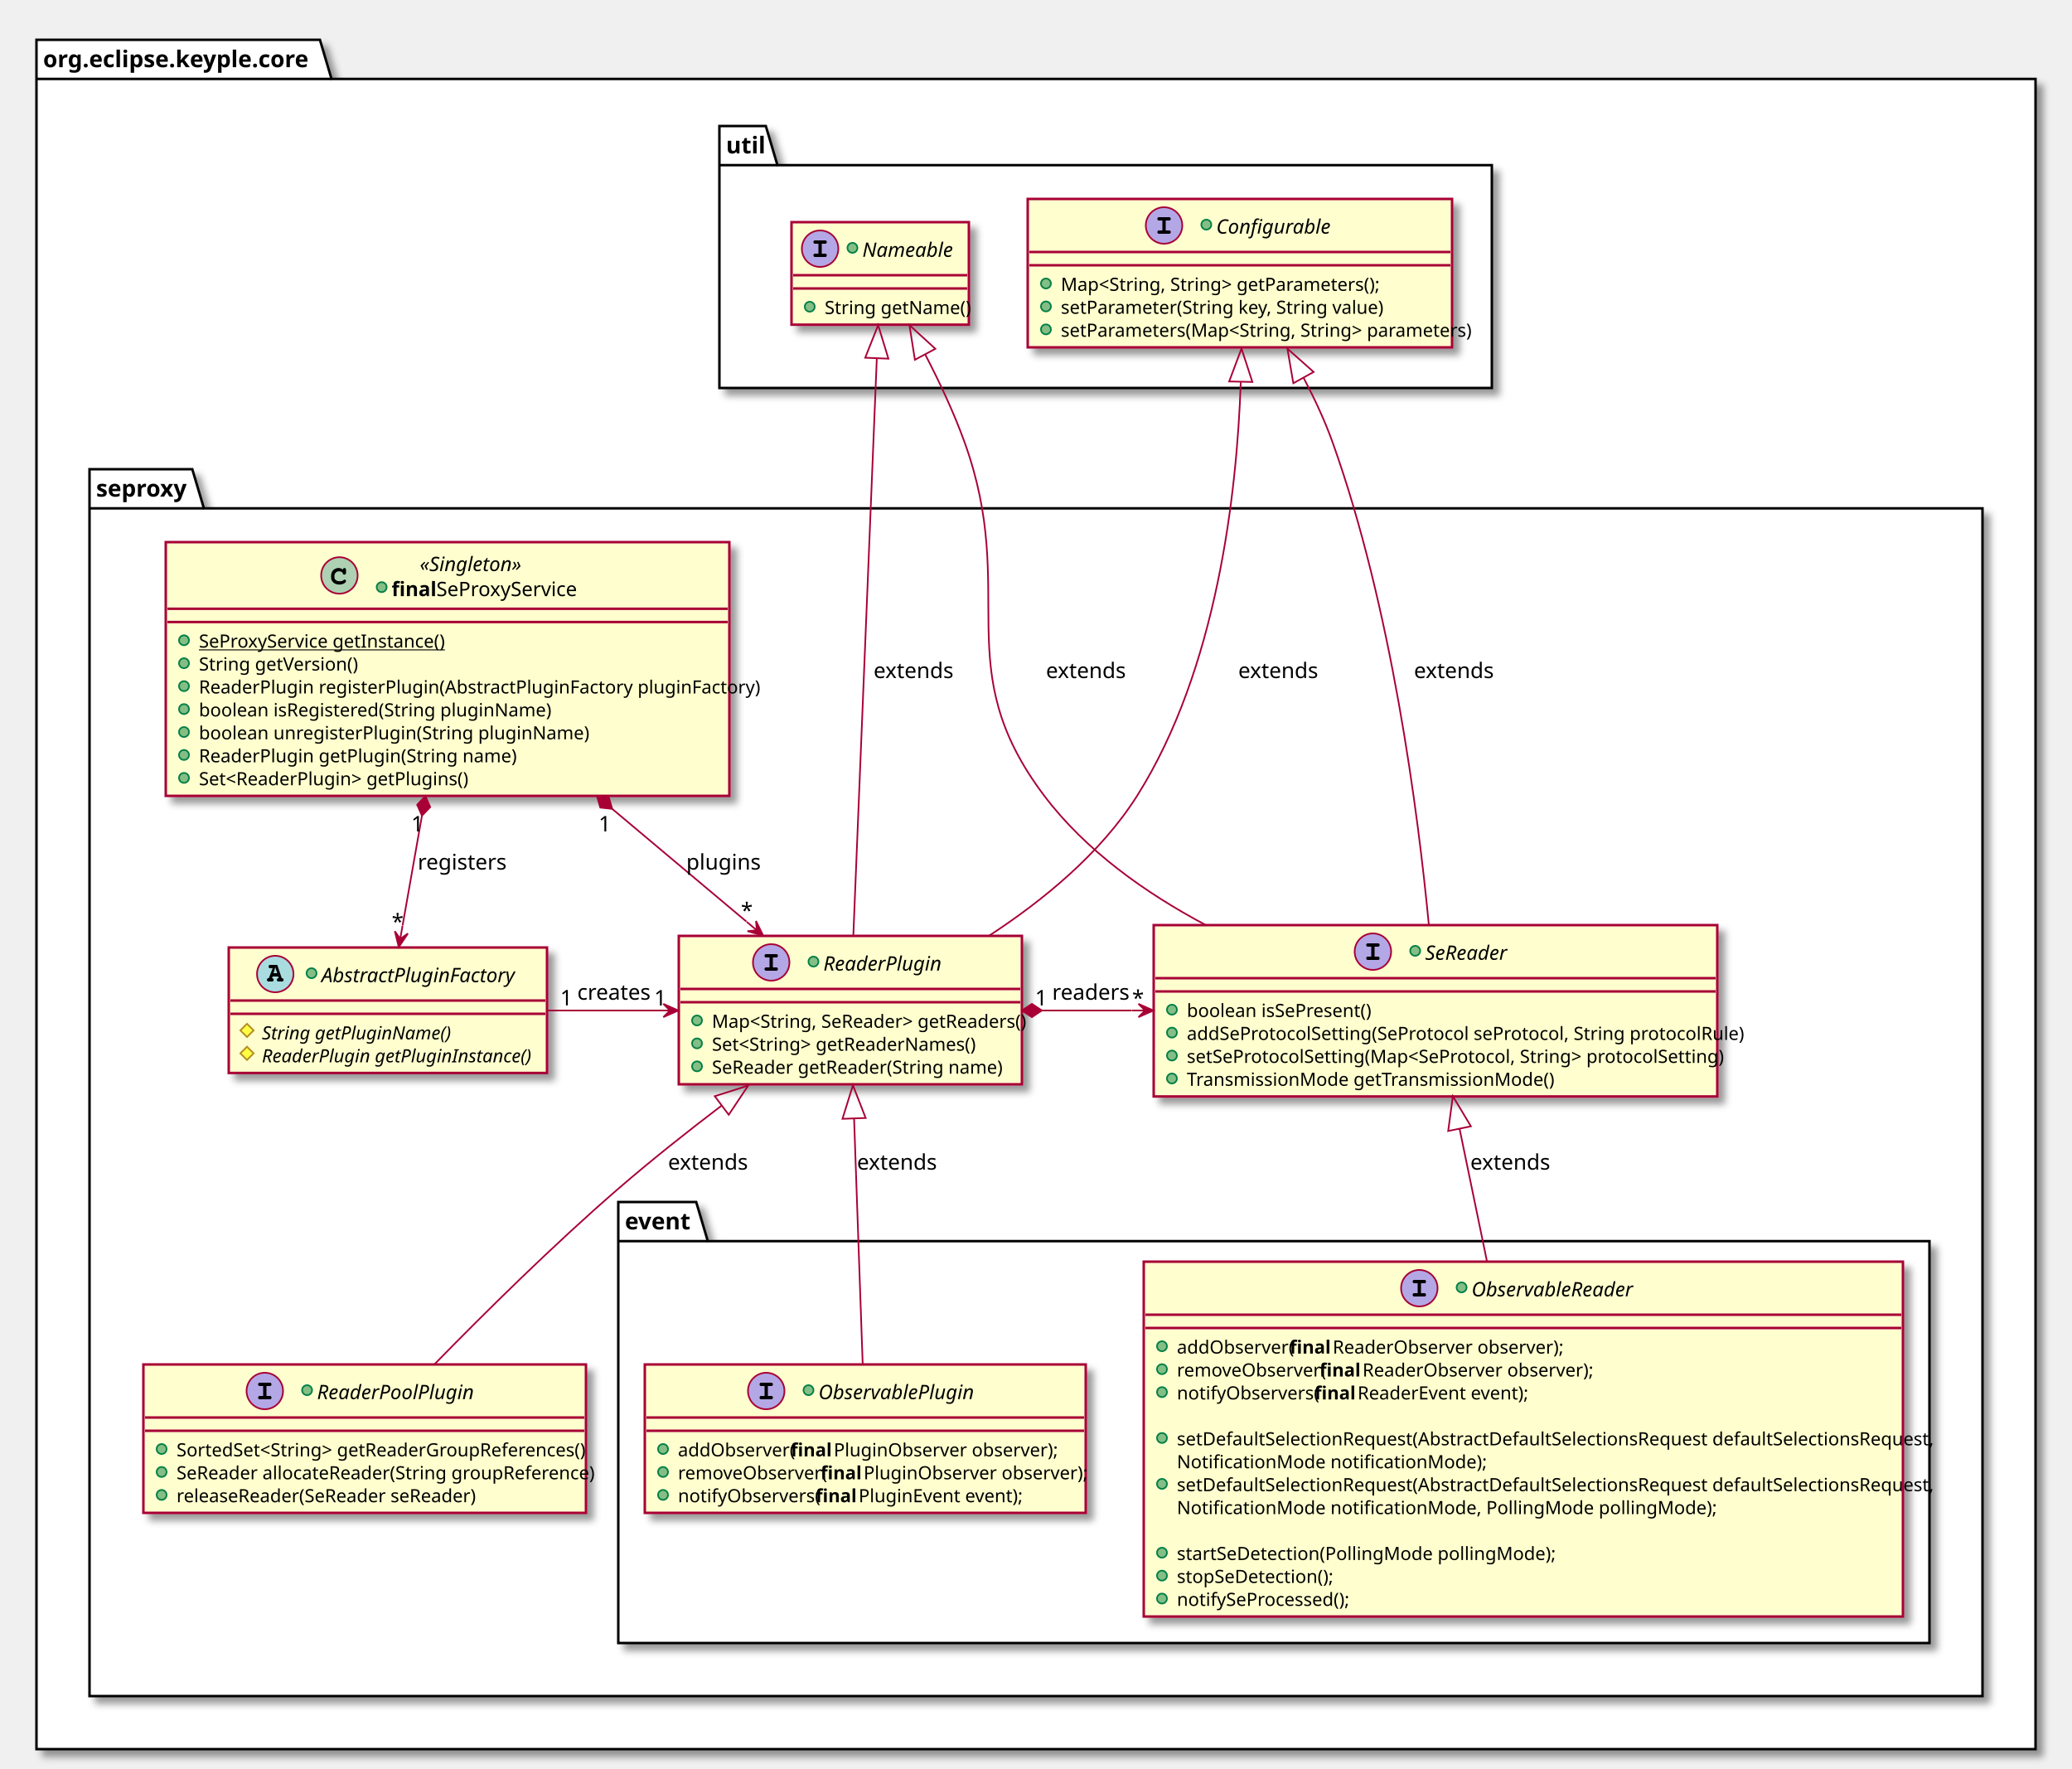
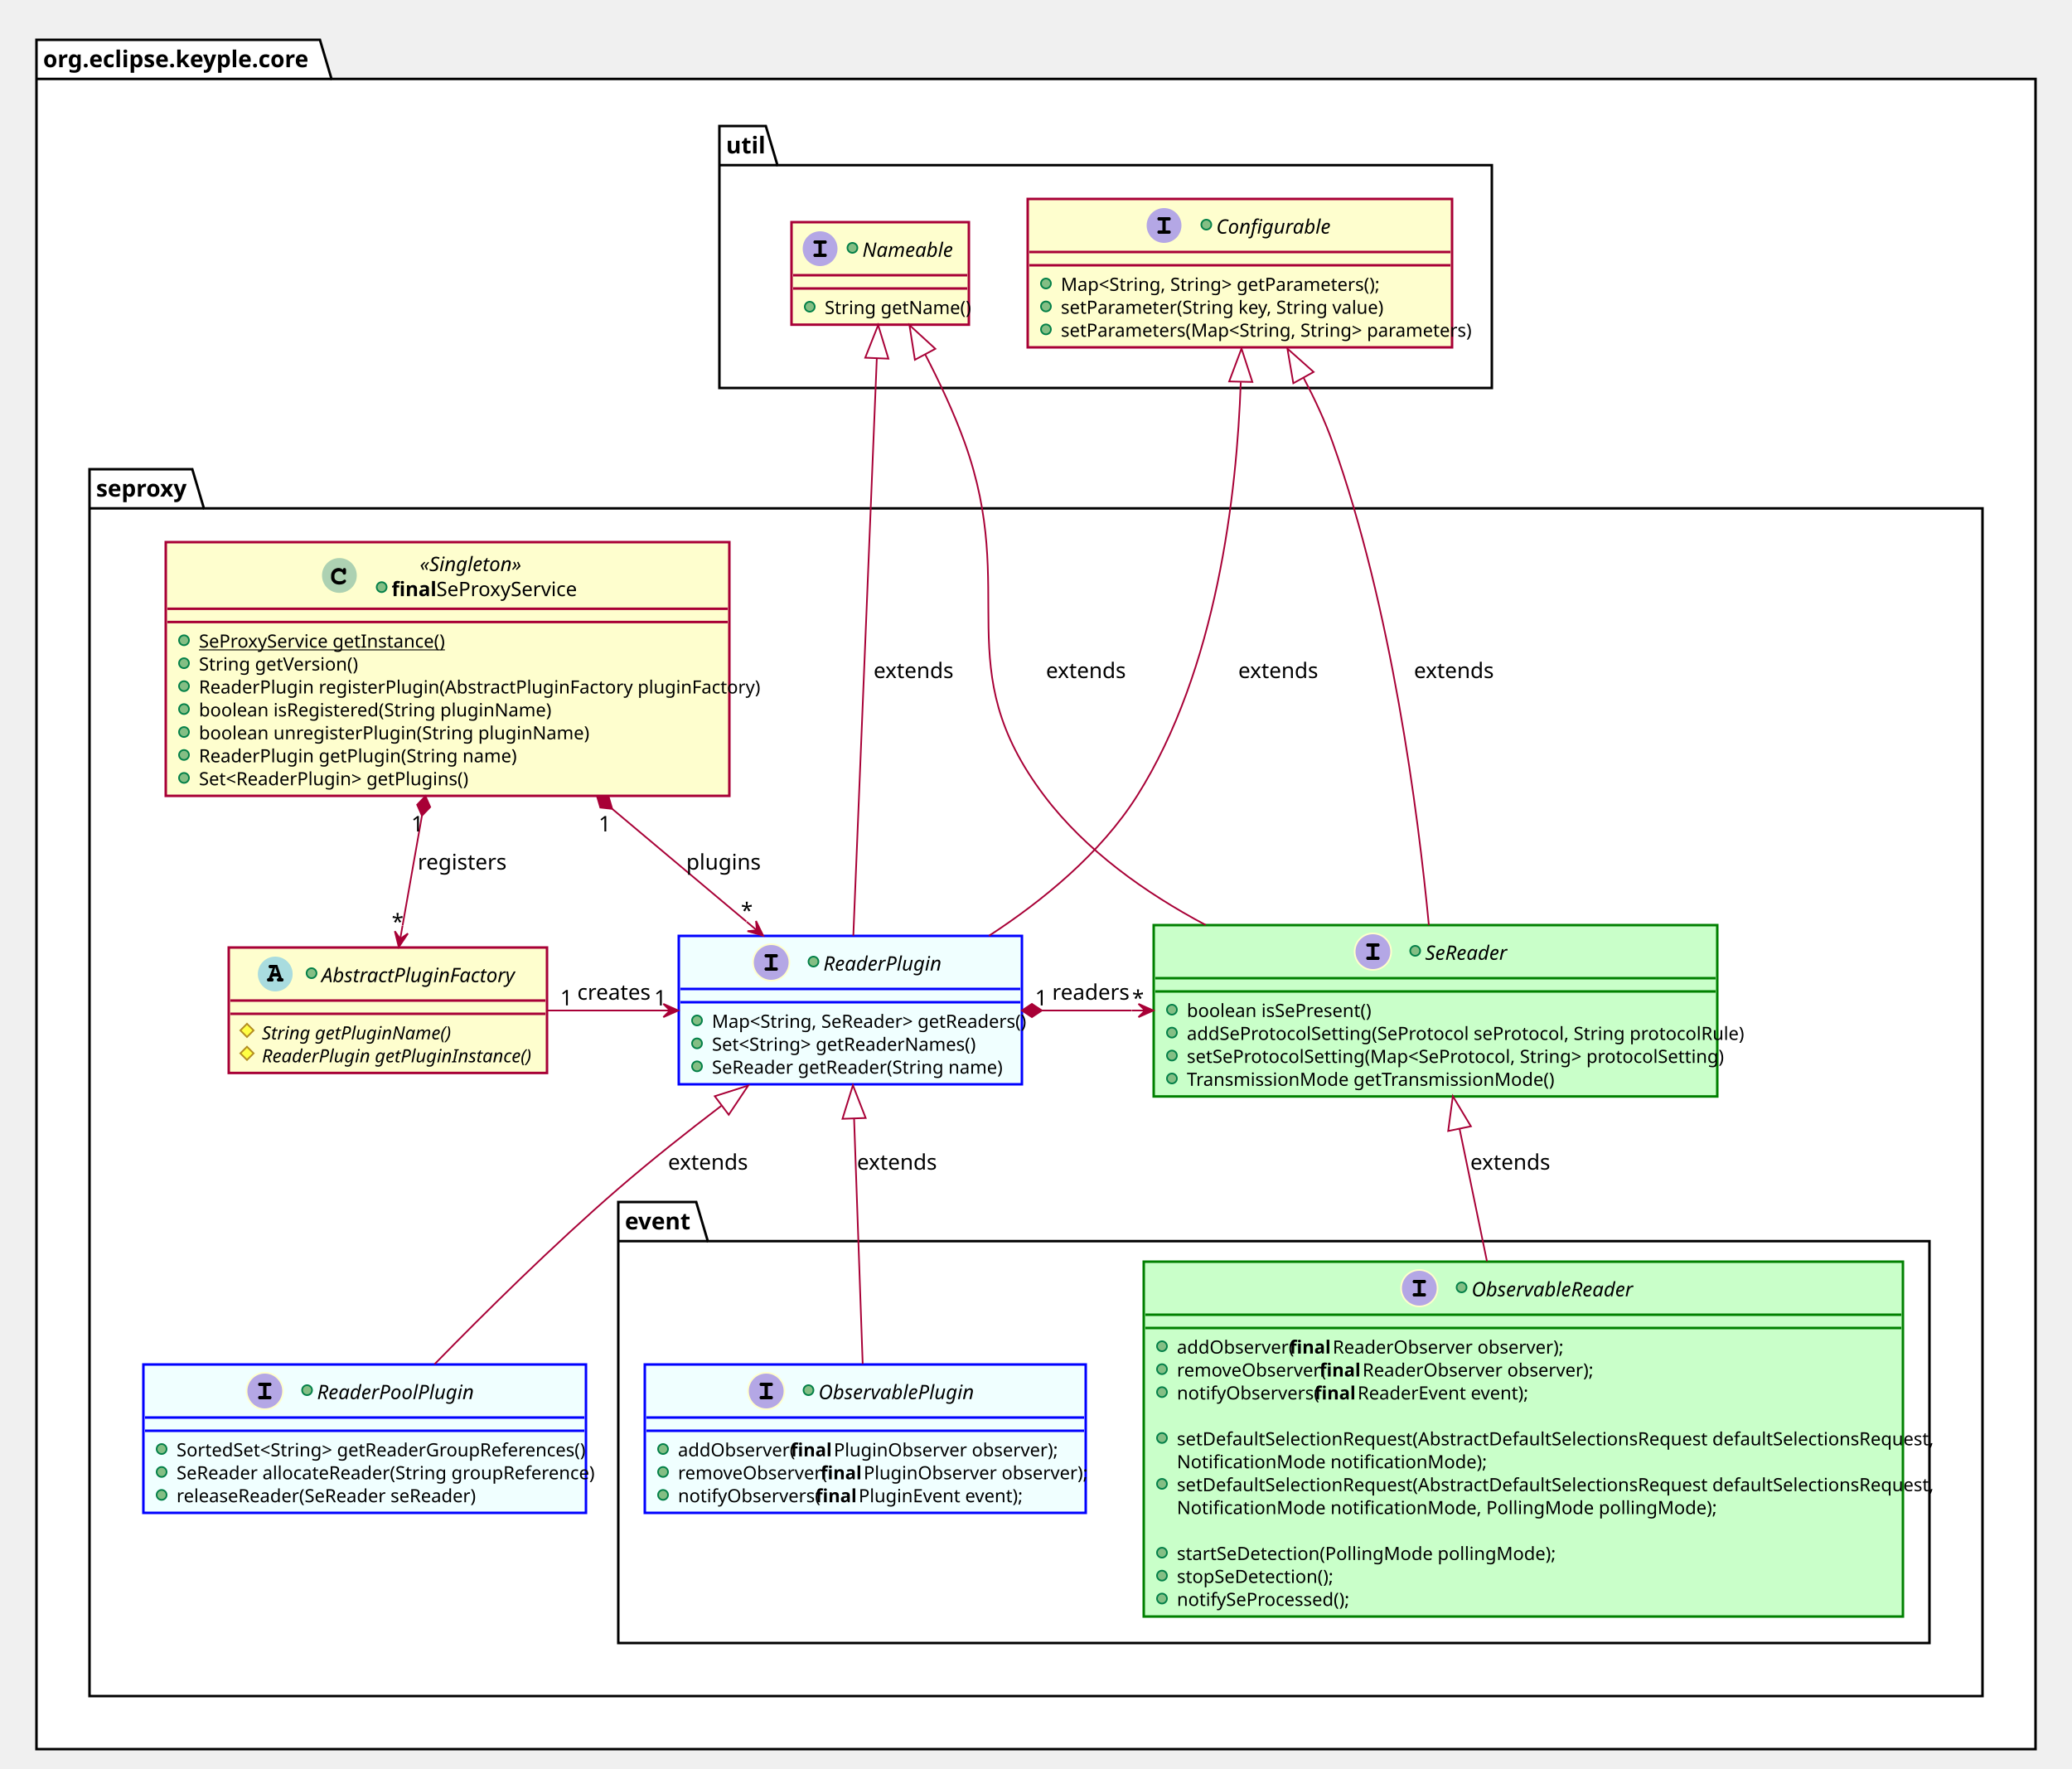
<svg xmlns="http://www.w3.org/2000/svg" contentScriptType="application/ecmascript" contentStyleType="text/css" height="1067px" preserveAspectRatio="none" style="width:1250px;height:1067px;" version="1.1" viewBox="0 0 1250 1067" width="1250px" zoomAndPan="magnify">
-   <defs>
-     <filter height="300%" id="f1w9ddaqijl6zx" width="300%" x="-1" y="-1">
-       <feGaussianBlur result="blurOut" stdDeviation="2.0" />
-       <feColorMatrix in="blurOut" result="blurOut2" type="matrix" values="0 0 0 0 0 0 0 0 0 0 0 0 0 0 0 0 0 0 .4 0" />
-       <feOffset dx="4.0" dy="4.0" in="blurOut2" result="blurOut3" />
-       <feBlend in="SourceGraphic" in2="blurOut3" mode="normal" />
-     </filter>
-   </defs>
+   <defs />
  <g>
-     <polygon fill="#FFFFFF" filter="url(#f1w9ddaqijl6zx)" points="22,24,193,24,200,47.609,1228,47.609,1228,1055,22,1055,22,24" style="stroke: #000000; stroke-width: 1.5;" />
+     <polygon fill="#FFFFFF" points="22,24,193,24,200,47.609,1228,47.609,1228,1055,22,1055,22,24" style="stroke: #000000; stroke-width: 1.5;" />
    <line style="stroke: #000000; stroke-width: 1.5;" x1="22" x2="200" y1="47.609" y2="47.609" />
    <text fill="#000000" font-family="sans-serif" font-size="14" font-weight="bold" lengthAdjust="spacingAndGlyphs" textLength="165" x="26" y="40.533">org.eclipse.keyple.core</text>
-     <polygon fill="#FFFFFF" filter="url(#f1w9ddaqijl6zx)" points="434,76,462,76,469,99.609,900,99.609,900,234,434,234,434,76" style="stroke: #000000; stroke-width: 1.5;" />
+     <polygon fill="#FFFFFF" points="434,76,462,76,469,99.609,900,99.609,900,234,434,234,434,76" style="stroke: #000000; stroke-width: 1.5;" />
    <line style="stroke: #000000; stroke-width: 1.5;" x1="434" x2="469" y1="99.609" y2="99.609" />
    <text fill="#000000" font-family="sans-serif" font-size="14" font-weight="bold" lengthAdjust="spacingAndGlyphs" textLength="22" x="438" y="92.533">util</text>
-     <polygon fill="#FFFFFF" filter="url(#f1w9ddaqijl6zx)" points="54,283,116,283,123,306.609,1196,306.609,1196,1023,54,1023,54,283" style="stroke: #000000; stroke-width: 1.5;" />
+     <polygon fill="#FFFFFF" points="54,283,116,283,123,306.609,1196,306.609,1196,1023,54,1023,54,283" style="stroke: #000000; stroke-width: 1.5;" />
    <line style="stroke: #000000; stroke-width: 1.5;" x1="54" x2="123" y1="306.609" y2="306.609" />
    <text fill="#000000" font-family="sans-serif" font-size="14" font-weight="bold" lengthAdjust="spacingAndGlyphs" textLength="56" x="58" y="299.533">seproxy</text>
-     <polygon fill="#FFFFFF" filter="url(#f1w9ddaqijl6zx)" points="373,725,420,725,427,748.609,1164,748.609,1164,991,373,991,373,725" style="stroke: #000000; stroke-width: 1.5;" />
+     <polygon fill="#FFFFFF" points="373,725,420,725,427,748.609,1164,748.609,1164,991,373,991,373,725" style="stroke: #000000; stroke-width: 1.5;" />
    <line style="stroke: #000000; stroke-width: 1.5;" x1="373" x2="427" y1="748.609" y2="748.609" />
    <text fill="#000000" font-family="sans-serif" font-size="14" font-weight="bold" lengthAdjust="spacingAndGlyphs" textLength="41" x="377" y="741.533">event</text>
-     <rect fill="#FEFECE" filter="url(#f1w9ddaqijl6zx)" height="61.836" id="Nameable" style="stroke: #A80036; stroke-width: 1.5;" width="107" x="477.5" y="134" />
-     <ellipse cx="494.75" cy="150" fill="#B4A7E5" rx="11" ry="11" style="stroke: #A80036; stroke-width: 1.0;" />
+     <rect fill="#FEFECE" height="61.836" id="Nameable" style="stroke: #A80036; stroke-width: 1.5;" width="107" x="477.5" y="134" />
+     <ellipse cx="494.75" cy="150" fill="#B4A7E5" rx="11" ry="11" style="stroke: #FFFFCC; stroke-width: 1.0;" />
    <path d="M495.75,147 L495.75,153 L497.75,153 L498.234,153 L498.75,153.625 L498.75,154 L498.75,154.375 L498.234,155 L497.75,155 L491.75,155 L491.266,155 L490.75,154.375 L490.75,154 L490.75,153.625 L491.266,153 L491.75,153 L493.75,153 L493.75,147 L491.75,147 L491.266,147 L490.75,146.375 L490.75,146 L490.75,145.625 L491.266,145 L491.75,145 L497.75,145 L498.234,145 L498.75,145.625 L498.75,146 L498.75,146.375 L498.234,147 L497.75,147 L495.75,147 Z " />
    <ellipse cx="514.25" cy="149.5" fill="#84BE84" rx="3" ry="3" style="stroke: #038048; stroke-width: 1.0;" />
    <text fill="#000000" font-family="sans-serif" font-size="12" font-style="italic" lengthAdjust="spacingAndGlyphs" textLength="59" x="520.25" y="154.91">Nameable</text>
    <line style="stroke: #A80036; stroke-width: 1.5;" x1="478.5" x2="583.5" y1="166" y2="166" />
    <line style="stroke: #A80036; stroke-width: 1.5;" x1="478.5" x2="583.5" y1="174" y2="174" />
    <ellipse cx="488.5" cy="185" fill="#84BE84" rx="3" ry="3" style="stroke: #038048; stroke-width: 1.0;" />
    <text fill="#000000" font-family="sans-serif" font-size="11" lengthAdjust="spacingAndGlyphs" textLength="81" x="497.5" y="189.419">String getName()</text>
-     <rect fill="#FEFECE" filter="url(#f1w9ddaqijl6zx)" height="89.508" id="Configurable" style="stroke: #A80036; stroke-width: 1.5;" width="256" x="620" y="120" />
-     <ellipse cx="702.25" cy="136" fill="#B4A7E5" rx="11" ry="11" style="stroke: #A80036; stroke-width: 1.0;" />
+     <rect fill="#FEFECE" height="89.508" id="Configurable" style="stroke: #A80036; stroke-width: 1.5;" width="256" x="620" y="120" />
+     <ellipse cx="702.25" cy="136" fill="#B4A7E5" rx="11" ry="11" style="stroke: #FFFFCC; stroke-width: 1.0;" />
    <path d="M703.25,133 L703.25,139 L705.25,139 L705.734,139 L706.25,139.625 L706.25,140 L706.25,140.375 L705.734,141 L705.25,141 L699.25,141 L698.766,141 L698.25,140.375 L698.25,140 L698.25,139.625 L698.766,139 L699.25,139 L701.25,139 L701.25,133 L699.25,133 L698.766,133 L698.25,132.375 L698.25,132 L698.25,131.625 L698.766,131 L699.25,131 L705.25,131 L705.734,131 L706.25,131.625 L706.25,132 L706.25,132.375 L705.734,133 L705.25,133 L703.25,133 Z " />
    <ellipse cx="727.75" cy="135.5" fill="#84BE84" rx="3" ry="3" style="stroke: #038048; stroke-width: 1.0;" />
    <text fill="#000000" font-family="sans-serif" font-size="12" font-style="italic" lengthAdjust="spacingAndGlyphs" textLength="72" x="733.75" y="140.91">Configurable</text>
    <line style="stroke: #A80036; stroke-width: 1.5;" x1="621" x2="875" y1="152" y2="152" />
    <line style="stroke: #A80036; stroke-width: 1.5;" x1="621" x2="875" y1="160" y2="160" />
    <ellipse cx="631" cy="171" fill="#84BE84" rx="3" ry="3" style="stroke: #038048; stroke-width: 1.0;" />
    <text fill="#000000" font-family="sans-serif" font-size="11" lengthAdjust="spacingAndGlyphs" textLength="178" x="640" y="175.419">Map&lt;String, String&gt; getParameters();</text>
    <ellipse cx="631" cy="184.836" fill="#84BE84" rx="3" ry="3" style="stroke: #038048; stroke-width: 1.0;" />
    <text fill="#000000" font-family="sans-serif" font-size="11" lengthAdjust="spacingAndGlyphs" textLength="183" x="640" y="189.255">setParameter(String key, String value)</text>
    <ellipse cx="631" cy="198.672" fill="#84BE84" rx="3" ry="3" style="stroke: #038048; stroke-width: 1.0;" />
    <text fill="#000000" font-family="sans-serif" font-size="11" lengthAdjust="spacingAndGlyphs" textLength="230" x="640" y="203.091">setParameters(Map&lt;String, String&gt; parameters)</text>
-     <rect fill="#FEFECE" filter="url(#f1w9ddaqijl6zx)" height="153.039" id="SeProxyService" style="stroke: #A80036; stroke-width: 1.5;" width="340" x="100" y="327" />
-     <ellipse cx="204.75" cy="347.094" fill="#ADD1B2" rx="11" ry="11" style="stroke: #A80036; stroke-width: 1.0;" />
+     <rect fill="#FEFECE" height="153.039" id="SeProxyService" style="stroke: #A80036; stroke-width: 1.5;" width="340" x="100" y="327" />
+     <ellipse cx="204.75" cy="347.094" fill="#ADD1B2" rx="11" ry="11" style="stroke: #FFFFCC; stroke-width: 1.0;" />
    <path d="M206.75,343.594 Q206.953,343.094 207.188,342.844 Q207.422,342.594 207.688,342.594 Q208.156,342.594 208.453,342.875 Q208.75,343.156 208.75,343.812 L208.75,345.375 Q208.75,346.031 208.469,346.312 Q208.188,346.594 207.75,346.594 Q207.359,346.594 207.109,346.422 Q206.859,346.25 206.75,345.797 Q206.703,345.484 206.531,345.312 Q206.219,344.984 205.656,344.797 Q205.094,344.594 204.531,344.594 Q203.828,344.594 203.234,344.875 Q202.656,345.156 202.203,345.781 Q201.75,346.406 201.75,347.266 L201.75,348.188 Q201.75,349.219 202.594,349.906 Q203.438,350.594 204.938,350.594 Q205.828,350.594 206.453,350.391 Q206.812,350.281 207.219,349.922 Q207.484,349.719 207.625,349.656 Q207.766,349.594 207.938,349.594 Q208.266,349.594 208.5,349.859 Q208.75,350.109 208.75,350.469 Q208.75,350.812 208.406,351.219 Q207.906,351.812 207.109,352.141 Q206.062,352.594 204.781,352.594 Q203.281,352.594 202.078,352 Q201.109,351.531 200.422,350.516 Q199.75,349.5 199.75,348.297 L199.75,347.203 Q199.75,345.953 200.344,344.859 Q200.953,343.766 202,343.188 Q203.062,342.594 204.25,342.594 Q204.969,342.594 205.594,342.844 Q206.219,343.094 206.75,343.594 Z " />
    <text fill="#000000" font-family="sans-serif" font-size="12" font-style="italic" lengthAdjust="spacingAndGlyphs" textLength="66" x="253.25" y="344.457">«Singleton»</text>
    <ellipse cx="230.25" cy="354.141" fill="#84BE84" rx="3" ry="3" style="stroke: #038048; stroke-width: 1.0;" />
    <text fill="#000000" font-family="sans-serif" font-size="12" font-weight="bold" lengthAdjust="spacingAndGlyphs" textLength="24" x="236.25" y="359.551">final</text>
    <text fill="#000000" font-family="sans-serif" font-size="12" lengthAdjust="spacingAndGlyphs" textLength="84" x="263.25" y="359.551">SeProxyService</text>
    <line style="stroke: #A80036; stroke-width: 1.5;" x1="101" x2="439" y1="367.188" y2="367.188" />
    <line style="stroke: #A80036; stroke-width: 1.5;" x1="101" x2="439" y1="375.188" y2="375.188" />
    <ellipse cx="111" cy="386.188" fill="#84BE84" rx="3" ry="3" style="stroke: #038048; stroke-width: 1.0;" />
    <text fill="#000000" font-family="sans-serif" font-size="11" lengthAdjust="spacingAndGlyphs" text-decoration="underline" textLength="145" x="120" y="390.606">SeProxyService getInstance()</text>
    <ellipse cx="111" cy="400.023" fill="#84BE84" rx="3" ry="3" style="stroke: #038048; stroke-width: 1.0;" />
    <text fill="#000000" font-family="sans-serif" font-size="11" lengthAdjust="spacingAndGlyphs" textLength="92" x="120" y="404.442">String getVersion()</text>
    <ellipse cx="111" cy="413.859" fill="#84BE84" rx="3" ry="3" style="stroke: #038048; stroke-width: 1.0;" />
    <text fill="#000000" font-family="sans-serif" font-size="11" lengthAdjust="spacingAndGlyphs" textLength="314" x="120" y="418.278">ReaderPlugin registerPlugin(AbstractPluginFactory pluginFactory)</text>
    <ellipse cx="111" cy="427.695" fill="#84BE84" rx="3" ry="3" style="stroke: #038048; stroke-width: 1.0;" />
    <text fill="#000000" font-family="sans-serif" font-size="11" lengthAdjust="spacingAndGlyphs" textLength="195" x="120" y="432.114">boolean isRegistered(String pluginName)</text>
    <ellipse cx="111" cy="441.531" fill="#84BE84" rx="3" ry="3" style="stroke: #038048; stroke-width: 1.0;" />
    <text fill="#000000" font-family="sans-serif" font-size="11" lengthAdjust="spacingAndGlyphs" textLength="212" x="120" y="445.95">boolean unregisterPlugin(String pluginName)</text>
    <ellipse cx="111" cy="455.367" fill="#84BE84" rx="3" ry="3" style="stroke: #038048; stroke-width: 1.0;" />
    <text fill="#000000" font-family="sans-serif" font-size="11" lengthAdjust="spacingAndGlyphs" textLength="174" x="120" y="459.786">ReaderPlugin getPlugin(String name)</text>
    <ellipse cx="111" cy="469.203" fill="#84BE84" rx="3" ry="3" style="stroke: #038048; stroke-width: 1.0;" />
    <text fill="#000000" font-family="sans-serif" font-size="11" lengthAdjust="spacingAndGlyphs" textLength="151" x="120" y="473.622">Set&lt;ReaderPlugin&gt; getPlugins()</text>
-     <rect fill="#FEFECE" filter="url(#f1w9ddaqijl6zx)" height="75.672" id="AbstractPluginFactory" style="stroke: #A80036; stroke-width: 1.5;" width="192" x="138" y="571.5" />
-     <ellipse cx="166.05" cy="587.5" fill="#A9DCDF" rx="11" ry="11" style="stroke: #A80036; stroke-width: 1.0;" />
+     <rect fill="#FEFECE" height="75.672" id="AbstractPluginFactory" style="stroke: #A80036; stroke-width: 1.5;" width="192" x="138" y="571.5" />
+     <ellipse cx="166.05" cy="587.5" fill="#A9DCDF" rx="11" ry="11" style="stroke: #FFFFCC; stroke-width: 1.0;" />
    <path d="M167.8,589 L164.503,589 L164.066,590 L164.066,590 L164.534,590 L165.05,590.625 L165.05,591 L165.05,591.375 L164.534,592 L164.066,592 L162.175,592 L161.566,592 L161.05,591.375 L161.05,591 L161.05,590.625 L161.566,590 L162.175,590 L164.488,584 L163.613,584 L162.566,584 L162.05,583.375 L162.05,583 L162.05,582.625 L162.566,582 L163.613,582 L167.284,582 L169.972,590 L170.534,590 L170.534,590 L171.05,590.625 L171.05,591 L171.05,591.375 L170.534,592 L169.972,592 L168.081,592 L167.566,592 L167.05,591.375 L167.05,591 L167.05,590.625 L167.566,590 L168.081,590 L168.081,590 L167.8,589 Z M167.253,587 L166.05,583.422 L165.019,587 L167.253,587 Z " />
    <ellipse cx="187.95" cy="587" fill="#84BE84" rx="3" ry="3" style="stroke: #038048; stroke-width: 1.0;" />
    <text fill="#000000" font-family="sans-serif" font-size="12" font-style="italic" lengthAdjust="spacingAndGlyphs" textLength="120" x="193.95" y="592.41">AbstractPluginFactory</text>
    <line style="stroke: #A80036; stroke-width: 1.5;" x1="139" x2="329" y1="603.5" y2="603.5" />
    <line style="stroke: #A80036; stroke-width: 1.5;" x1="139" x2="329" y1="611.5" y2="611.5" />
    <polygon fill="#FFFF44" points="149,617.5,153,621.5,149,625.5,145,621.5" style="stroke: #B38D22; stroke-width: 1.0;" />
    <text fill="#000000" font-family="sans-serif" font-size="11" font-style="italic" lengthAdjust="spacingAndGlyphs" textLength="115" x="158" y="626.919">String getPluginName()</text>
    <polygon fill="#FFFF44" points="149,631.336,153,635.336,149,639.336,145,635.336" style="stroke: #B38D22; stroke-width: 1.0;" />
    <text fill="#000000" font-family="sans-serif" font-size="11" font-style="italic" lengthAdjust="spacingAndGlyphs" textLength="166" x="158" y="640.755">ReaderPlugin getPluginInstance()</text>
-     <rect fill="#FEFECE" filter="url(#f1w9ddaqijl6zx)" height="89.508" id="ReaderPlugin" style="stroke: #A80036; stroke-width: 1.5;" width="207" x="409.5" y="564.5" />
-     <ellipse cx="465.25" cy="580.5" fill="#B4A7E5" rx="11" ry="11" style="stroke: #A80036; stroke-width: 1.0;" />
+     <rect fill="#F0FFFF" height="89.508" id="ReaderPlugin" style="stroke: #0000FF; stroke-width: 1.5;" width="207" x="409.5" y="564.5" />
+     <ellipse cx="465.25" cy="580.5" fill="#B4A7E5" rx="11" ry="11" style="stroke: #FFFFCC; stroke-width: 1.0;" />
    <path d="M466.25,577.5 L466.25,583.5 L468.25,583.5 L468.734,583.5 L469.25,584.125 L469.25,584.5 L469.25,584.875 L468.734,585.5 L468.25,585.5 L462.25,585.5 L461.766,585.5 L461.25,584.875 L461.25,584.5 L461.25,584.125 L461.766,583.5 L462.25,583.5 L464.25,583.5 L464.25,577.5 L462.25,577.5 L461.766,577.5 L461.25,576.875 L461.25,576.5 L461.25,576.125 L461.766,575.5 L462.25,575.5 L468.25,575.5 L468.734,575.5 L469.25,576.125 L469.25,576.5 L469.25,576.875 L468.734,577.5 L468.25,577.5 L466.25,577.5 Z " />
    <ellipse cx="490.75" cy="580" fill="#84BE84" rx="3" ry="3" style="stroke: #038048; stroke-width: 1.0;" />
    <text fill="#000000" font-family="sans-serif" font-size="12" font-style="italic" lengthAdjust="spacingAndGlyphs" textLength="76" x="496.75" y="585.41">ReaderPlugin</text>
-     <line style="stroke: #A80036; stroke-width: 1.5;" x1="410.5" x2="615.5" y1="596.5" y2="596.5" />
-     <line style="stroke: #A80036; stroke-width: 1.5;" x1="410.5" x2="615.5" y1="604.5" y2="604.5" />
+     <line style="stroke: #0000FF; stroke-width: 1.5;" x1="410.5" x2="615.5" y1="596.5" y2="596.5" />
+     <line style="stroke: #0000FF; stroke-width: 1.5;" x1="410.5" x2="615.5" y1="604.5" y2="604.5" />
    <ellipse cx="420.5" cy="615.5" fill="#84BE84" rx="3" ry="3" style="stroke: #038048; stroke-width: 1.0;" />
    <text fill="#000000" font-family="sans-serif" font-size="11" lengthAdjust="spacingAndGlyphs" textLength="181" x="429.5" y="619.919">Map&lt;String, SeReader&gt; getReaders()</text>
    <ellipse cx="420.5" cy="629.336" fill="#84BE84" rx="3" ry="3" style="stroke: #038048; stroke-width: 1.0;" />
    <text fill="#000000" font-family="sans-serif" font-size="11" lengthAdjust="spacingAndGlyphs" textLength="150" x="429.5" y="633.755">Set&lt;String&gt; getReaderNames()</text>
    <ellipse cx="420.5" cy="643.172" fill="#84BE84" rx="3" ry="3" style="stroke: #038048; stroke-width: 1.0;" />
    <text fill="#000000" font-family="sans-serif" font-size="11" lengthAdjust="spacingAndGlyphs" textLength="166" x="429.5" y="647.591">SeReader getReader(String name)</text>
-     <rect fill="#FEFECE" filter="url(#f1w9ddaqijl6zx)" height="103.344" id="SeReader" style="stroke: #A80036; stroke-width: 1.5;" width="340" x="696" y="558" />
-     <ellipse cx="828.25" cy="574" fill="#B4A7E5" rx="11" ry="11" style="stroke: #A80036; stroke-width: 1.0;" />
+     <rect fill="#C9FFC9" height="103.344" id="SeReader" style="stroke: #008000; stroke-width: 1.5;" width="340" x="696" y="558" />
+     <ellipse cx="828.25" cy="574" fill="#B4A7E5" rx="11" ry="11" style="stroke: #FFFFCC; stroke-width: 1.0;" />
    <path d="M829.25,571 L829.25,577 L831.25,577 L831.734,577 L832.25,577.625 L832.25,578 L832.25,578.375 L831.734,579 L831.25,579 L825.25,579 L824.766,579 L824.25,578.375 L824.25,578 L824.25,577.625 L824.766,577 L825.25,577 L827.25,577 L827.25,571 L825.25,571 L824.766,571 L824.25,570.375 L824.25,570 L824.25,569.625 L824.766,569 L825.25,569 L831.25,569 L831.734,569 L832.25,569.625 L832.25,570 L832.25,570.375 L831.734,571 L831.25,571 L829.25,571 Z " />
    <ellipse cx="853.75" cy="573.5" fill="#84BE84" rx="3" ry="3" style="stroke: #038048; stroke-width: 1.0;" />
    <text fill="#000000" font-family="sans-serif" font-size="12" font-style="italic" lengthAdjust="spacingAndGlyphs" textLength="56" x="859.75" y="578.91">SeReader</text>
-     <line style="stroke: #A80036; stroke-width: 1.5;" x1="697" x2="1035" y1="590" y2="590" />
-     <line style="stroke: #A80036; stroke-width: 1.5;" x1="697" x2="1035" y1="598" y2="598" />
+     <line style="stroke: #008000; stroke-width: 1.5;" x1="697" x2="1035" y1="590" y2="590" />
+     <line style="stroke: #008000; stroke-width: 1.5;" x1="697" x2="1035" y1="598" y2="598" />
    <ellipse cx="707" cy="609" fill="#84BE84" rx="3" ry="3" style="stroke: #038048; stroke-width: 1.0;" />
    <text fill="#000000" font-family="sans-serif" font-size="11" lengthAdjust="spacingAndGlyphs" textLength="107" x="716" y="613.419">boolean isSePresent()</text>
    <ellipse cx="707" cy="622.836" fill="#84BE84" rx="3" ry="3" style="stroke: #038048; stroke-width: 1.0;" />
    <text fill="#000000" font-family="sans-serif" font-size="11" lengthAdjust="spacingAndGlyphs" textLength="314" x="716" y="627.255">addSeProtocolSetting(SeProtocol seProtocol, String protocolRule)</text>
    <ellipse cx="707" cy="636.672" fill="#84BE84" rx="3" ry="3" style="stroke: #038048; stroke-width: 1.0;" />
    <text fill="#000000" font-family="sans-serif" font-size="11" lengthAdjust="spacingAndGlyphs" textLength="301" x="716" y="641.091">setSeProtocolSetting(Map&lt;SeProtocol, String&gt; protocolSetting)</text>
    <ellipse cx="707" cy="650.508" fill="#84BE84" rx="3" ry="3" style="stroke: #038048; stroke-width: 1.0;" />
    <text fill="#000000" font-family="sans-serif" font-size="11" lengthAdjust="spacingAndGlyphs" textLength="206" x="716" y="654.927">TransmissionMode getTransmissionMode()</text>
-     <rect fill="#FEFECE" filter="url(#f1w9ddaqijl6zx)" height="89.508" id="ReaderPoolPlugin" style="stroke: #A80036; stroke-width: 1.5;" width="267" x="86.5" y="823" />
-     <ellipse cx="159.75" cy="839" fill="#B4A7E5" rx="11" ry="11" style="stroke: #A80036; stroke-width: 1.0;" />
+     <rect fill="#F0FFFF" height="89.508" id="ReaderPoolPlugin" style="stroke: #0000FF; stroke-width: 1.5;" width="267" x="86.5" y="823" />
+     <ellipse cx="159.75" cy="839" fill="#B4A7E5" rx="11" ry="11" style="stroke: #FFFFCC; stroke-width: 1.0;" />
    <path d="M160.75,836 L160.75,842 L162.75,842 L163.234,842 L163.75,842.625 L163.75,843 L163.75,843.375 L163.234,844 L162.75,844 L156.75,844 L156.266,844 L155.75,843.375 L155.75,843 L155.75,842.625 L156.266,842 L156.75,842 L158.75,842 L158.75,836 L156.75,836 L156.266,836 L155.75,835.375 L155.75,835 L155.75,834.625 L156.266,834 L156.75,834 L162.75,834 L163.234,834 L163.75,834.625 L163.75,835 L163.75,835.375 L163.234,836 L162.75,836 L160.75,836 Z " />
    <ellipse cx="185.25" cy="838.5" fill="#84BE84" rx="3" ry="3" style="stroke: #038048; stroke-width: 1.0;" />
    <text fill="#000000" font-family="sans-serif" font-size="12" font-style="italic" lengthAdjust="spacingAndGlyphs" textLength="101" x="191.25" y="843.91">ReaderPoolPlugin</text>
-     <line style="stroke: #A80036; stroke-width: 1.5;" x1="87.5" x2="352.5" y1="855" y2="855" />
-     <line style="stroke: #A80036; stroke-width: 1.5;" x1="87.5" x2="352.5" y1="863" y2="863" />
+     <line style="stroke: #0000FF; stroke-width: 1.5;" x1="87.5" x2="352.5" y1="855" y2="855" />
+     <line style="stroke: #0000FF; stroke-width: 1.5;" x1="87.5" x2="352.5" y1="863" y2="863" />
    <ellipse cx="97.5" cy="874" fill="#84BE84" rx="3" ry="3" style="stroke: #038048; stroke-width: 1.0;" />
    <text fill="#000000" font-family="sans-serif" font-size="11" lengthAdjust="spacingAndGlyphs" textLength="236" x="106.5" y="878.419">SortedSet&lt;String&gt; getReaderGroupReferences()</text>
    <ellipse cx="97.5" cy="887.836" fill="#84BE84" rx="3" ry="3" style="stroke: #038048; stroke-width: 1.0;" />
    <text fill="#000000" font-family="sans-serif" font-size="11" lengthAdjust="spacingAndGlyphs" textLength="241" x="106.5" y="892.255">SeReader allocateReader(String groupReference)</text>
    <ellipse cx="97.5" cy="901.672" fill="#84BE84" rx="3" ry="3" style="stroke: #038048; stroke-width: 1.0;" />
    <text fill="#000000" font-family="sans-serif" font-size="11" lengthAdjust="spacingAndGlyphs" textLength="177" x="106.5" y="906.091">releaseReader(SeReader seReader)</text>
-     <rect fill="#FEFECE" filter="url(#f1w9ddaqijl6zx)" height="89.508" id="ObservablePlugin" style="stroke: #A80036; stroke-width: 1.5;" width="266" x="389" y="823" />
-     <ellipse cx="462.25" cy="839" fill="#B4A7E5" rx="11" ry="11" style="stroke: #A80036; stroke-width: 1.0;" />
+     <rect fill="#F0FFFF" height="89.508" id="ObservablePlugin" style="stroke: #0000FF; stroke-width: 1.5;" width="266" x="389" y="823" />
+     <ellipse cx="462.25" cy="839" fill="#B4A7E5" rx="11" ry="11" style="stroke: #FFFFCC; stroke-width: 1.0;" />
    <path d="M463.25,836 L463.25,842 L465.25,842 L465.734,842 L466.25,842.625 L466.25,843 L466.25,843.375 L465.734,844 L465.25,844 L459.25,844 L458.766,844 L458.25,843.375 L458.25,843 L458.25,842.625 L458.766,842 L459.25,842 L461.25,842 L461.25,836 L459.25,836 L458.766,836 L458.25,835.375 L458.25,835 L458.25,834.625 L458.766,834 L459.25,834 L465.25,834 L465.734,834 L466.25,834.625 L466.25,835 L466.25,835.375 L465.734,836 L465.25,836 L463.25,836 Z " />
    <ellipse cx="487.75" cy="838.5" fill="#84BE84" rx="3" ry="3" style="stroke: #038048; stroke-width: 1.0;" />
    <text fill="#000000" font-family="sans-serif" font-size="12" font-style="italic" lengthAdjust="spacingAndGlyphs" textLength="100" x="493.75" y="843.91">ObservablePlugin</text>
-     <line style="stroke: #A80036; stroke-width: 1.5;" x1="390" x2="654" y1="855" y2="855" />
-     <line style="stroke: #A80036; stroke-width: 1.5;" x1="390" x2="654" y1="863" y2="863" />
+     <line style="stroke: #0000FF; stroke-width: 1.5;" x1="390" x2="654" y1="855" y2="855" />
+     <line style="stroke: #0000FF; stroke-width: 1.5;" x1="390" x2="654" y1="863" y2="863" />
    <ellipse cx="400" cy="874" fill="#84BE84" rx="3" ry="3" style="stroke: #038048; stroke-width: 1.0;" />
    <text fill="#000000" font-family="sans-serif" font-size="11" lengthAdjust="spacingAndGlyphs" textLength="68" x="409" y="878.419">addObserver(</text>
    <text fill="#000000" font-family="sans-serif" font-size="11" font-weight="bold" lengthAdjust="spacingAndGlyphs" textLength="23" x="477" y="878.419">final</text>
    <text fill="#000000" font-family="sans-serif" font-size="11" lengthAdjust="spacingAndGlyphs" textLength="128" x="503" y="878.419">PluginObserver observer);</text>
    <ellipse cx="400" cy="887.836" fill="#84BE84" rx="3" ry="3" style="stroke: #038048; stroke-width: 1.0;" />
    <text fill="#000000" font-family="sans-serif" font-size="11" lengthAdjust="spacingAndGlyphs" textLength="86" x="409" y="892.255">removeObserver(</text>
    <text fill="#000000" font-family="sans-serif" font-size="11" font-weight="bold" lengthAdjust="spacingAndGlyphs" textLength="23" x="495" y="892.255">final</text>
    <text fill="#000000" font-family="sans-serif" font-size="11" lengthAdjust="spacingAndGlyphs" textLength="128" x="521" y="892.255">PluginObserver observer);</text>
    <ellipse cx="400" cy="901.672" fill="#84BE84" rx="3" ry="3" style="stroke: #038048; stroke-width: 1.0;" />
    <text fill="#000000" font-family="sans-serif" font-size="11" lengthAdjust="spacingAndGlyphs" textLength="83" x="409" y="906.091">notifyObservers(</text>
    <text fill="#000000" font-family="sans-serif" font-size="11" font-weight="bold" lengthAdjust="spacingAndGlyphs" textLength="23" x="492" y="906.091">final</text>
    <text fill="#000000" font-family="sans-serif" font-size="11" lengthAdjust="spacingAndGlyphs" textLength="92" x="518" y="906.091">PluginEvent event);</text>
-     <rect fill="#FEFECE" filter="url(#f1w9ddaqijl6zx)" height="214.031" id="ObservableReader" style="stroke: #A80036; stroke-width: 1.5;" width="458" x="690" y="761" />
-     <ellipse cx="856.25" cy="777" fill="#B4A7E5" rx="11" ry="11" style="stroke: #A80036; stroke-width: 1.0;" />
+     <rect fill="#C9FFC9" height="214.031" id="ObservableReader" style="stroke: #008000; stroke-width: 1.5;" width="458" x="690" y="761" />
+     <ellipse cx="856.25" cy="777" fill="#B4A7E5" rx="11" ry="11" style="stroke: #FFFFCC; stroke-width: 1.0;" />
    <path d="M857.25,774 L857.25,780 L859.25,780 L859.734,780 L860.25,780.625 L860.25,781 L860.25,781.375 L859.734,782 L859.25,782 L853.25,782 L852.766,782 L852.25,781.375 L852.25,781 L852.25,780.625 L852.766,780 L853.25,780 L855.25,780 L855.25,774 L853.25,774 L852.766,774 L852.25,773.375 L852.25,773 L852.25,772.625 L852.766,772 L853.25,772 L859.25,772 L859.734,772 L860.25,772.625 L860.25,773 L860.25,773.375 L859.734,774 L859.25,774 L857.25,774 Z " />
    <ellipse cx="881.75" cy="776.5" fill="#84BE84" rx="3" ry="3" style="stroke: #038048; stroke-width: 1.0;" />
    <text fill="#000000" font-family="sans-serif" font-size="12" font-style="italic" lengthAdjust="spacingAndGlyphs" textLength="106" x="887.75" y="781.91">ObservableReader</text>
-     <line style="stroke: #A80036; stroke-width: 1.5;" x1="691" x2="1147" y1="793" y2="793" />
-     <line style="stroke: #A80036; stroke-width: 1.5;" x1="691" x2="1147" y1="801" y2="801" />
+     <line style="stroke: #008000; stroke-width: 1.5;" x1="691" x2="1147" y1="793" y2="793" />
+     <line style="stroke: #008000; stroke-width: 1.5;" x1="691" x2="1147" y1="801" y2="801" />
    <ellipse cx="701" cy="812" fill="#84BE84" rx="3" ry="3" style="stroke: #038048; stroke-width: 1.0;" />
    <text fill="#000000" font-family="sans-serif" font-size="11" lengthAdjust="spacingAndGlyphs" textLength="68" x="710" y="816.419">addObserver(</text>
    <text fill="#000000" font-family="sans-serif" font-size="11" font-weight="bold" lengthAdjust="spacingAndGlyphs" textLength="23" x="778" y="816.419">final</text>
    <text fill="#000000" font-family="sans-serif" font-size="11" lengthAdjust="spacingAndGlyphs" textLength="135" x="804" y="816.419">ReaderObserver observer);</text>
    <ellipse cx="701" cy="825.836" fill="#84BE84" rx="3" ry="3" style="stroke: #038048; stroke-width: 1.0;" />
    <text fill="#000000" font-family="sans-serif" font-size="11" lengthAdjust="spacingAndGlyphs" textLength="86" x="710" y="830.255">removeObserver(</text>
    <text fill="#000000" font-family="sans-serif" font-size="11" font-weight="bold" lengthAdjust="spacingAndGlyphs" textLength="23" x="796" y="830.255">final</text>
    <text fill="#000000" font-family="sans-serif" font-size="11" lengthAdjust="spacingAndGlyphs" textLength="135" x="822" y="830.255">ReaderObserver observer);</text>
    <ellipse cx="701" cy="839.672" fill="#84BE84" rx="3" ry="3" style="stroke: #038048; stroke-width: 1.0;" />
    <text fill="#000000" font-family="sans-serif" font-size="11" lengthAdjust="spacingAndGlyphs" textLength="83" x="710" y="844.091">notifyObservers(</text>
    <text fill="#000000" font-family="sans-serif" font-size="11" font-weight="bold" lengthAdjust="spacingAndGlyphs" textLength="23" x="793" y="844.091">final</text>
    <text fill="#000000" font-family="sans-serif" font-size="11" lengthAdjust="spacingAndGlyphs" textLength="99" x="819" y="844.091">ReaderEvent event);</text>
    <text fill="#000000" font-family="sans-serif" font-size="11" lengthAdjust="spacingAndGlyphs" textLength="0" x="713" y="857.927" />
    <ellipse cx="701" cy="867.344" fill="#84BE84" rx="3" ry="3" style="stroke: #038048; stroke-width: 1.0;" />
    <text fill="#000000" font-family="sans-serif" font-size="11" lengthAdjust="spacingAndGlyphs" textLength="432" x="710" y="871.763">setDefaultSelectionRequest(AbstractDefaultSelectionsRequest defaultSelectionsRequest,</text>
    <text fill="#000000" font-family="sans-serif" font-size="11" lengthAdjust="spacingAndGlyphs" textLength="167" x="710" y="885.599">NotificationMode notificationMode);</text>
    <ellipse cx="701" cy="895.016" fill="#84BE84" rx="3" ry="3" style="stroke: #038048; stroke-width: 1.0;" />
    <text fill="#000000" font-family="sans-serif" font-size="11" lengthAdjust="spacingAndGlyphs" textLength="432" x="710" y="899.435">setDefaultSelectionRequest(AbstractDefaultSelectionsRequest defaultSelectionsRequest,</text>
    <text fill="#000000" font-family="sans-serif" font-size="11" lengthAdjust="spacingAndGlyphs" textLength="288" x="710" y="913.27">NotificationMode notificationMode, PollingMode pollingMode);</text>
    <text fill="#000000" font-family="sans-serif" font-size="11" lengthAdjust="spacingAndGlyphs" textLength="0" x="713" y="927.106" />
    <ellipse cx="701" cy="936.523" fill="#84BE84" rx="3" ry="3" style="stroke: #038048; stroke-width: 1.0;" />
    <text fill="#000000" font-family="sans-serif" font-size="11" lengthAdjust="spacingAndGlyphs" textLength="206" x="710" y="940.942">startSeDetection(PollingMode pollingMode);</text>
    <ellipse cx="701" cy="950.359" fill="#84BE84" rx="3" ry="3" style="stroke: #038048; stroke-width: 1.0;" />
    <text fill="#000000" font-family="sans-serif" font-size="11" lengthAdjust="spacingAndGlyphs" textLength="90" x="710" y="954.778">stopSeDetection();</text>
    <ellipse cx="701" cy="964.195" fill="#84BE84" rx="3" ry="3" style="stroke: #038048; stroke-width: 1.0;" />
    <text fill="#000000" font-family="sans-serif" font-size="11" lengthAdjust="spacingAndGlyphs" textLength="103" x="710" y="968.614">notifySeProcessed();</text>
    <path d="M254.561,491.99 C254.561,491.99 246.345,538.545 242.873,558.222 " fill="none" id="SeProxyService-AbstractPluginFactory" style="stroke: #A80036; stroke-width: 1.0;" />
    <polygon fill="#A80036" points="240.577,571.232,246.08,563.064,241.446,566.308,238.201,561.674,240.577,571.232" style="stroke: #A80036; stroke-width: 1.0;" />
    <line style="stroke: #A80036; stroke-width: 1.0;" x1="241.446" x2="242.836" y1="566.308" y2="558.431" />
    <polygon fill="#A80036" points="256.646,480.172,251.665,485.386,254.561,491.99,259.543,486.776,256.646,480.172" style="stroke: #A80036; stroke-width: 1.0;" />
    <text fill="#000000" font-family="sans-serif" font-size="13" lengthAdjust="spacingAndGlyphs" textLength="50" x="252" y="524.495">registers</text>
    <text fill="#000000" font-family="sans-serif" font-size="13" lengthAdjust="spacingAndGlyphs" textLength="7" x="248.092" y="501.487">1</text>
    <text fill="#000000" font-family="sans-serif" font-size="13" lengthAdjust="spacingAndGlyphs" textLength="5" x="236.303" y="560.546">*</text>
    <path d="M369.33,487.887 C369.33,487.887 425.806,535.3 450.218,555.794 " fill="none" id="SeProxyService-ReaderPlugin" style="stroke: #A80036; stroke-width: 1.0;" />
    <polygon fill="#A80036" points="460.409,564.35,456.088,555.5,456.579,561.135,450.944,561.627,460.409,564.35" style="stroke: #A80036; stroke-width: 1.0;" />
    <line style="stroke: #A80036; stroke-width: 1.0;" x1="456.579" x2="450.452" y1="561.135" y2="555.991" />
    <polygon fill="#A80036" points="360.139,480.172,362.163,487.093,369.33,487.887,367.306,480.966,360.139,480.172" style="stroke: #A80036; stroke-width: 1.0;" />
    <text fill="#000000" font-family="sans-serif" font-size="13" lengthAdjust="spacingAndGlyphs" textLength="41" x="414" y="524.495">plugins</text>
    <text fill="#000000" font-family="sans-serif" font-size="13" lengthAdjust="spacingAndGlyphs" textLength="7" x="361.126" y="501.487">1</text>
    <text fill="#000000" font-family="sans-serif" font-size="13" lengthAdjust="spacingAndGlyphs" textLength="5" x="446.973" y="553.771">*</text>
    <path d="M330.016,609.5 C353.856,609.5 379.578,609.5 403.991,609.5 " fill="none" id="AbstractPluginFactory-&gt;ReaderPlugin" style="stroke: #A80036; stroke-width: 1.0;" />
    <polygon fill="#A80036" points="409.179,609.5,400.179,605.5,404.179,609.5,400.179,613.5,409.179,609.5" style="stroke: #A80036; stroke-width: 1.0;" />
    <text fill="#000000" font-family="sans-serif" font-size="13" lengthAdjust="spacingAndGlyphs" textLength="43" x="348.25" y="602.995">creates</text>
    <text fill="#000000" font-family="sans-serif" font-size="13" lengthAdjust="spacingAndGlyphs" textLength="7" x="337.946" y="606.385">1</text>
    <text fill="#000000" font-family="sans-serif" font-size="13" lengthAdjust="spacingAndGlyphs" textLength="7" x="394.633" y="606.462">1</text>
    <path d="M628.526,609.5 C628.526,609.5 664.616,609.5 682.659,609.5 " fill="none" id="ReaderPlugin-SeReader" style="stroke: #A80036; stroke-width: 1.0;" />
    <polygon fill="#A80036" points="695.803,609.5,686.803,605.5,690.803,609.5,686.803,613.5,695.803,609.5" style="stroke: #A80036; stroke-width: 1.0;" />
    <line style="stroke: #A80036; stroke-width: 1.0;" x1="690.803" x2="682.803" y1="609.5" y2="609.5" />
    <polygon fill="#A80036" points="616.526,609.5,622.526,613.5,628.526,609.5,622.526,605.5,616.526,609.5" style="stroke: #A80036; stroke-width: 1.0;" />
    <text fill="#000000" font-family="sans-serif" font-size="13" lengthAdjust="spacingAndGlyphs" textLength="43" x="634.75" y="602.995">readers</text>
    <text fill="#000000" font-family="sans-serif" font-size="13" lengthAdjust="spacingAndGlyphs" textLength="7" x="624.386" y="606.439">1</text>
    <text fill="#000000" font-family="sans-serif" font-size="13" lengthAdjust="spacingAndGlyphs" textLength="5" x="682.978" y="606.633">*</text>
    <path d="M435.209,666.946 C414.576,682.65 392.596,700.058 373,717 C333.886,750.818 292.141,792.134 262.153,822.835 " fill="none" id="ReaderPlugin&lt;-ReaderPoolPlugin" style="stroke: #A80036; stroke-width: 1.0;" />
    <polygon fill="none" points="431.209,661.196,451.397,654.758,439.63,672.38,431.209,661.196" style="stroke: #A80036; stroke-width: 1.0;" />
    <text fill="#000000" font-family="sans-serif" font-size="13" lengthAdjust="spacingAndGlyphs" textLength="46" x="403" y="705.495">extends</text>
    <path d="M515.25,674.615 C516.868,720.747 519.01,781.788 520.443,822.623 " fill="none" id="ReaderPlugin&lt;-ObservablePlugin" style="stroke: #A80036; stroke-width: 1.0;" />
    <polygon fill="none" points="508.253,674.827,514.547,654.594,522.244,674.336,508.253,674.827" style="stroke: #A80036; stroke-width: 1.0;" />
    <text fill="#000000" font-family="sans-serif" font-size="13" lengthAdjust="spacingAndGlyphs" textLength="46" x="517" y="705.495">extends</text>
    <path d="M880.552,680.924 C885.644,705.571 891.482,733.823 897.044,760.742 " fill="none" id="SeReader&lt;-ObservableReader" style="stroke: #A80036; stroke-width: 1.0;" />
    <polygon fill="none" points="873.663,682.179,876.471,661.176,887.373,679.346,873.663,682.179" style="stroke: #A80036; stroke-width: 1.0;" />
    <text fill="#000000" font-family="sans-serif" font-size="13" lengthAdjust="spacingAndGlyphs" textLength="46" x="887" y="705.495">extends</text>
    <path d="M528.959,216.171 C525.411,303.404 518.161,481.615 514.794,564.407 " fill="none" id="Nameable&lt;-ReaderPlugin" style="stroke: #A80036; stroke-width: 1.0;" />
    <polygon fill="none" points="521.97,215.766,529.777,196.067,535.958,216.335,521.97,215.766" style="stroke: #A80036; stroke-width: 1.0;" />
    <text fill="#000000" font-family="sans-serif" font-size="13" lengthAdjust="spacingAndGlyphs" textLength="46" x="527" y="408.995">extends</text>
    <path d="M558.176,213.816 C566.712,230.286 575.574,249.097 582,267 C614.785,358.335 571.51,402.567 630,480 C654.955,513.038 690.972,538.613 727.381,557.928 " fill="none" id="Nameable&lt;-SeReader" style="stroke: #A80036; stroke-width: 1.0;" />
    <polygon fill="none" points="551.943,217.004,548.649,196.072,564.277,210.382,551.943,217.004" style="stroke: #A80036; stroke-width: 1.0;" />
    <text fill="#000000" font-family="sans-serif" font-size="13" lengthAdjust="spacingAndGlyphs" textLength="46" x="631" y="408.995">extends</text>
    <path d="M748.526,230.61 C746.198,297.82 734.203,403.699 686,480 C664.119,514.635 629.305,543.151 596.625,564.446 " fill="none" id="Configurable&lt;-ReaderPlugin" style="stroke: #A80036; stroke-width: 1.0;" />
    <polygon fill="none" points="741.536,230.074,748.976,210.234,755.533,230.383,741.536,230.074" style="stroke: #A80036; stroke-width: 1.0;" />
    <text fill="#000000" font-family="sans-serif" font-size="13" lengthAdjust="spacingAndGlyphs" textLength="46" x="747" y="408.995">extends</text>
    <path d="M786.484,227.977 C793.099,240.55 799.335,253.933 804,267 C839.558,366.594 855.501,490.132 862.012,557.977 " fill="none" id="Configurable&lt;-SeReader" style="stroke: #A80036; stroke-width: 1.0;" />
    <polygon fill="none" points="780.24,231.151,776.658,210.266,792.482,224.359,780.24,231.151" style="stroke: #A80036; stroke-width: 1.0;" />
    <text fill="#000000" font-family="sans-serif" font-size="13" lengthAdjust="spacingAndGlyphs" textLength="46" x="853" y="408.995">extends</text>
  </g>
</svg>
